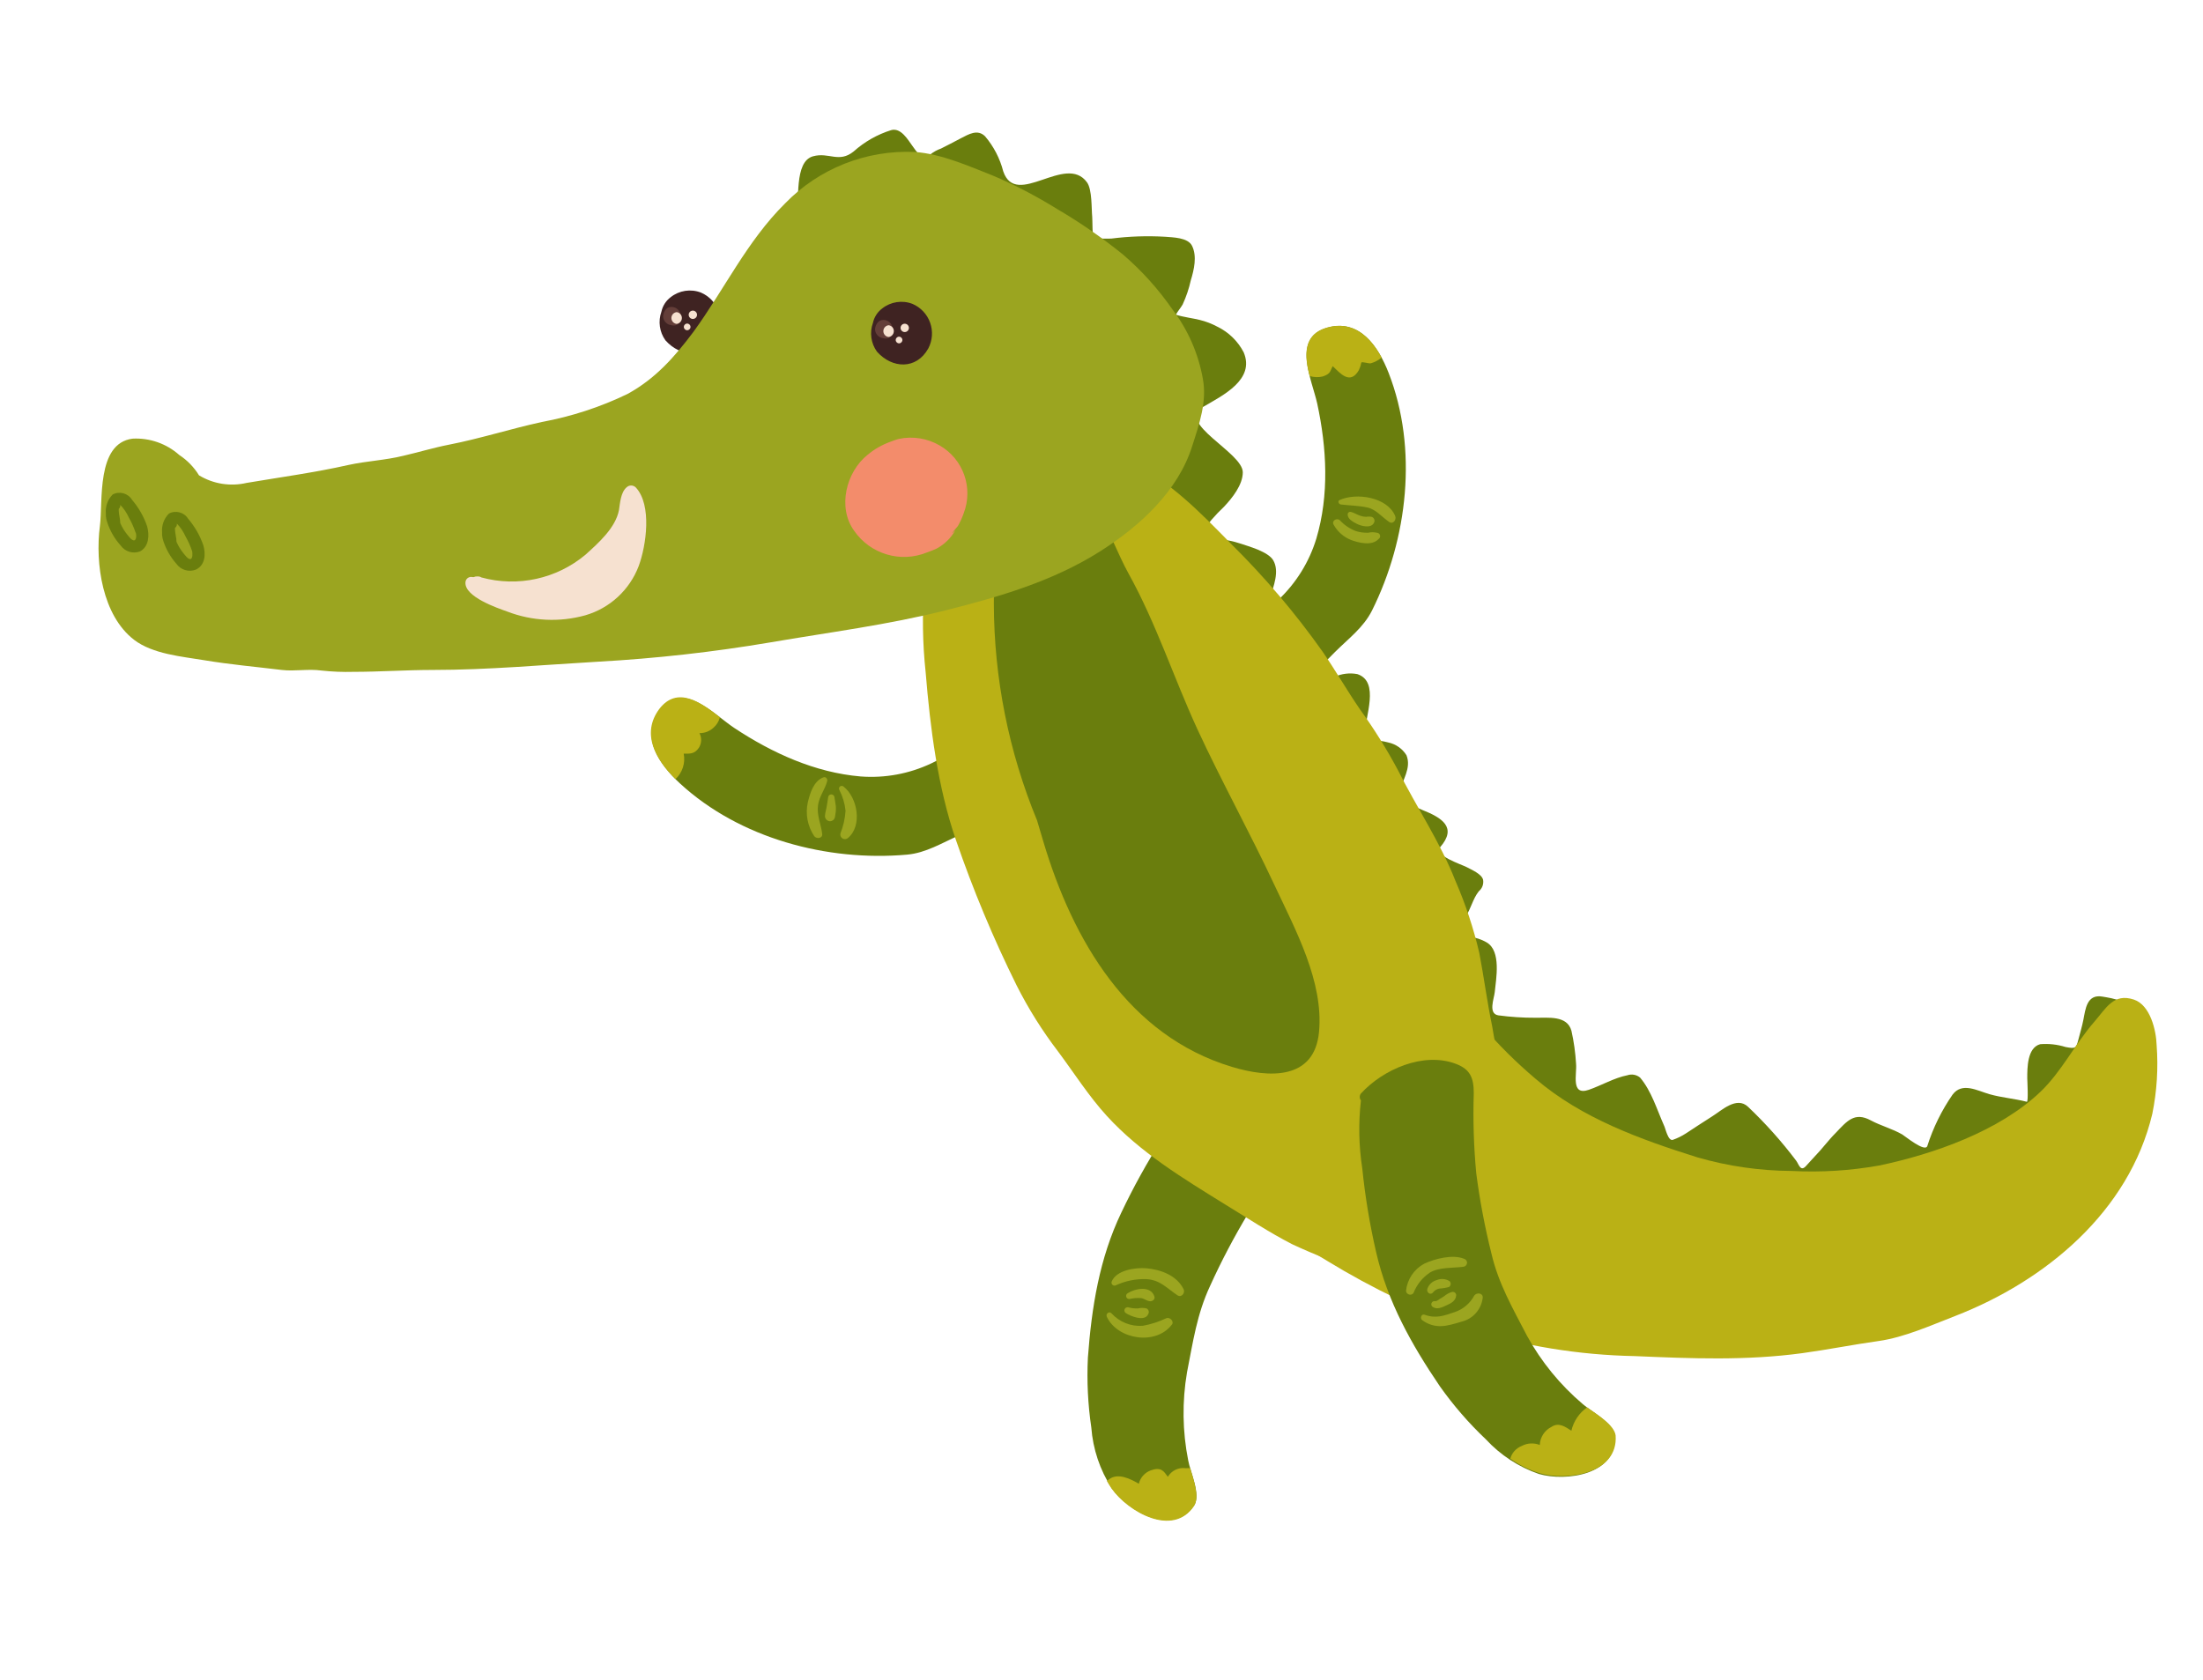
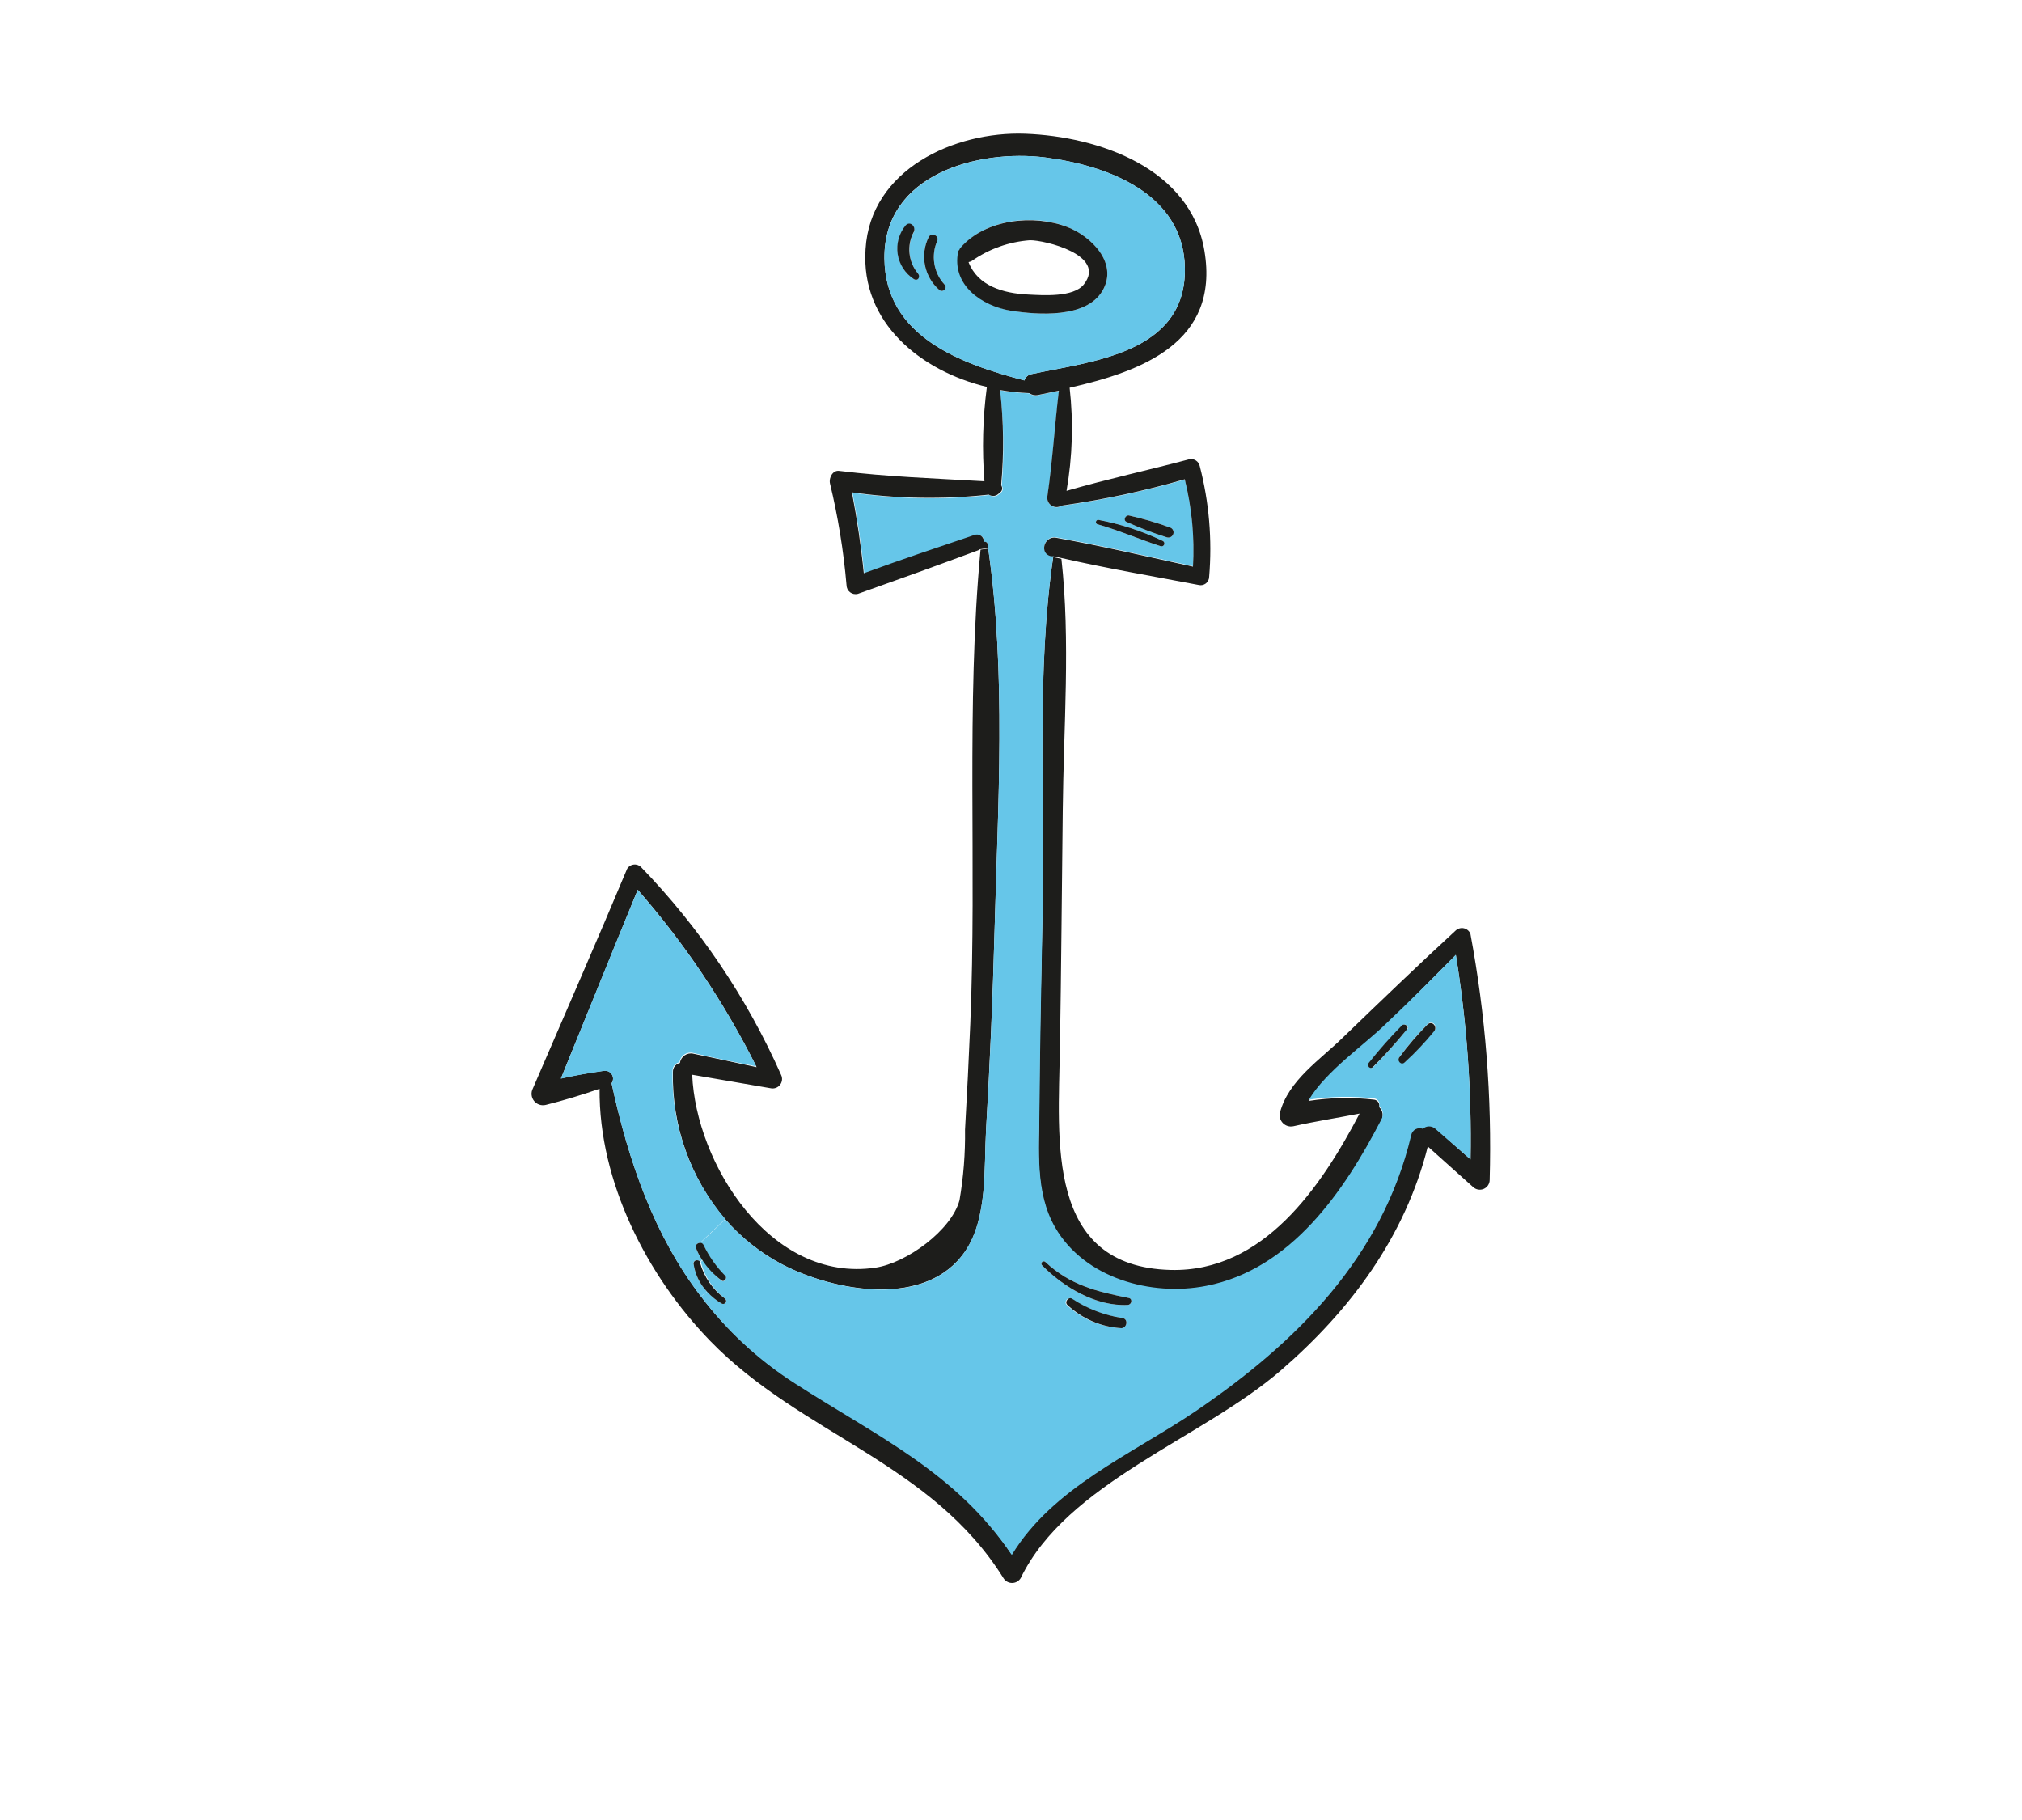
- <svg xmlns="http://www.w3.org/2000/svg" viewBox="0 0 290.71 221.68">
+ <svg xmlns="http://www.w3.org/2000/svg" viewBox="0 0 150 134.99">
  <defs>
    <style>
      .cls-1 {
-         fill: #3f2322;
+         fill: #1d1d1b;
      }

      .cls-2 {
-         fill: #643e39;
-       }
- 
-       .cls-3 {
-         fill: #f6e1d0;
-       }
- 
-       .cls-4 {
-         fill: #6a7e0d;
-       }
- 
-       .cls-5 {
-         fill: #bab115;
-       }
- 
-       .cls-6 {
-         fill: #9ba520;
-       }
- 
-       .cls-7 {
-         fill: #f38c6b;
+         fill: #66c6e9;
      }
    </style>
  </defs>
  <g id="Objects">
-     <g>
-       <path class="cls-1" d="M92.5,38.62a4.07,4.07,0,0,0-4,.61,3.24,3.24,0,0,0-1.22,1.91,4.11,4.11,0,0,0,.53,3.78c2,2.26,5.21,2.41,6.78-.42A4.25,4.25,0,0,0,92.5,38.62Z" />
-       <g>
-         <path class="cls-2" d="M89.86,41.58a.64.64,0,0,0-.06-.11,1.24,1.24,0,0,0-.68-.85,1.2,1.2,0,0,0-1,0l0,0a.81.81,0,0,0-.1.08.83.83,0,0,0-.12.09,1.57,1.57,0,0,0-.4.94,1.23,1.23,0,0,0,.84,1.14l.06,0a1.34,1.34,0,0,0,.29.08h0a1.21,1.21,0,0,0,.41,0l.18-.07.2-.1.07-.05A1,1,0,0,0,89.86,41.58Z" />
-         <path class="cls-3" d="M89.29,41.2a.78.78,0,0,0,0,1.55A.78.78,0,0,0,89.29,41.2Z" />
-         <path class="cls-3" d="M91.43,41a.55.55,0,0,0,0,1.1A.55.55,0,0,0,91.43,41Z" />
-         <path class="cls-3" d="M90.68,42.71a.44.44,0,0,0,0,.88A.44.44,0,0,0,90.68,42.71Z" />
-       </g>
-       <path class="cls-4" d="M277.45,131.55c-2.08-.37-2.25,1.66-2.53,3.08-.17.86-.43,1.71-.65,2.57-.3,1.18-.39,1.25-1.7,1a8.81,8.81,0,0,0-3.35-.37c-1.71.47-1.7,3.13-1.7,4.5,0,.21.17,3.16-.06,3.1-1.62-.42-3.3-.54-4.92-1s-3.61-1.64-4.88.06a25.54,25.54,0,0,0-3.33,6.78c-.3.87-2.93-1.3-3.3-1.52-1.31-.76-2.83-1.15-4.17-1.87-2.14-1.15-3.13.1-4.6,1.64-1,1-1.81,2.13-2.8,3.14-.4.41-.76.86-1.16,1.27-.71.76-.91-.23-1.28-.73a57.58,57.58,0,0,0-6.35-7.11c-1.51-1.43-3.48.49-4.75,1.28s-2.3,1.5-3.45,2.24a8.08,8.08,0,0,1-1.71.84c-.65.23-1-1.6-1.18-1.9-.93-2.09-1.65-4.54-3.15-6.31a1.75,1.75,0,0,0-1.68-.31c-1.71.33-3.44,1.35-5.09,1.92-2.42.83-1.55-2.08-1.68-3.43a27.48,27.48,0,0,0-.61-4.36c-.57-2.07-3.1-1.69-4.73-1.72a35.7,35.7,0,0,1-4.93-.32c-1.36-.23-.55-2.2-.46-3.07.17-1.73.88-5.41-1.06-6.55-1.46-.86-3-.86-4.62-1-2.13-.24-4.24-.66-6.36-.8-.87-.05-.84,1.25,0,1.34l.25,0c.18,5.8,4.5,11.32,7.87,15.75a38.48,38.48,0,0,0,14.37,11.84,43.5,43.5,0,0,0,8.78,3.26c1.32.29,2.64.09,4,.37,1.79.38,3.61.46,5.41.94,6.62,1.75,13.44,1.78,20.21,2.25,6.52.45,13.67.4,19.36-3.27a35.26,35.26,0,0,0,6.79-5.51c2.27-2.43,3.76-5.56,5.63-8.28,1.56-2.27,2.12-4.67,3-7.21C281.49,132.11,278.76,131.78,277.45,131.55Z" />
-       <path class="cls-4" d="M195.71,116.12c-.21-.78-1.52-1.31-2.14-1.65s-4.47-1.57-3.53-2.64c2.29-2.63.25-3.89-2.4-4.94a7.4,7.4,0,0,0-2.44-.72c-1.09,0-.66-.9-.5-1.62.36-1.64,1.58-3.15.9-4.86A3.74,3.74,0,0,0,183.19,98,9,9,0,0,0,181,97.7c-1.14,0-.88.21-.88-.88,0-2.19,2-6.84-1-7.84a5,5,0,0,0-3,.36c-1.46.76-1.75.29-1.4-1.32a19.86,19.86,0,0,1,1-3.78c1.34-3.07-1.46-3.38-4-3.27a17.07,17.07,0,0,1-3.57-.18c-1.42-.23-.89-.81-.55-1.91.45-1.48,1.27-3.45.42-4.92-.67-1.15-3.24-1.84-4.43-2.24-1.67-.56-3.51-.59-5.15-1.24a21.78,21.78,0,0,1,3.07-3.58C162.6,65.75,164,64,164,62.34c0-2.62-8.88-6.52-5.26-8.62,2.63-1.53,6.9-3.6,5.38-7.21a7.69,7.69,0,0,0-3.48-3.39,9.78,9.78,0,0,0-2.32-.89c-.77-.2-2.19-.38-3.15-.69.25-.46.59-.84.89-1.34a15.72,15.72,0,0,0,1.08-3.2c.43-1.41.84-3.16.17-4.54-.55-1.13-2.56-1.12-3.57-1.21a38.62,38.62,0,0,0-7.08.24,19.1,19.1,0,0,1-2.32-.06c-.21,0-.17-2.48-.21-2.8-.11-1.12,0-3.59-.68-4.55-2.82-3.91-9.35,3.51-11.06-1.46A11.61,11.61,0,0,0,130,18c-1-1-2.17-.28-3.2.25s-1.74.93-2.63,1.36a4.8,4.8,0,0,0-1.37.75c-1.25.8-1.84-.35-2.41-1.12s-1.49-2.41-2.77-2.07A13.42,13.42,0,0,0,112.64,20c-1.95,1.56-3.26.05-5.35.63-2.56.7-1.73,6-2.21,8a.66.66,0,0,0,.82.78c1.87,1.08,4,.58,6.06.33a40.71,40.71,0,0,1,4.83.11c2,0,3.91,0,5.86.1,7.63.41,13.67,6.85,18.11,12.56a36.39,36.39,0,0,1,5.73,9.74c1.38,3.65,1.63,7.49,2,11.34a20.9,20.9,0,0,0,2.62,8c1.58,3.06,3,6.2,4.56,9.27,3.26,6.29,8.39,11.73,13.65,16.44s9.89,10.61,15.07,15.67c2.39,2.33,4.91,4.44,6.3,7.56.61,1.37,1.81,1.76,2.71.45.71-1,.94-2.33,1.75-3.34A1.61,1.61,0,0,0,195.71,116.12Z" />
-       <path class="cls-5" d="M284.59,137.94c-.06-1.93-.83-5.27-3-6-2.69-.89-3.66,1.14-5.23,2.94-2.55,2.92-4.31,6.59-7.15,9.28-5.43,5.15-14,8.16-21.21,9.68a50.65,50.65,0,0,1-11.6.72A45.67,45.67,0,0,1,224,152.77c-7.52-2.37-15.28-5.16-21.34-10.35a62.21,62.21,0,0,1-7.16-7.12c-2.54-3-4.25-6.87-6.23-10.27a26.2,26.2,0,0,1-3.43-9.26c-.08-.7-1.16-.73-1.12,0v.05a.79.79,0,0,0-.44-.13H184a.83.83,0,0,0-.32.06,17.55,17.55,0,0,0-3.84.94,37.61,37.61,0,0,1-4.29,1.67,15.06,15.06,0,0,0-3.94,2c-1.71,1-3.41,2-5.08,3.08-4.86,3.12-10.08,7.32-11.86,13-1.85,5.92,1.22,13,4.68,17.65,3.89,5.27,10.26,9,15.8,12.35a102.28,102.28,0,0,0,18.79,9A77.58,77.58,0,0,0,215.74,179c7.47.32,14.65.62,22.1-.39,3.37-.46,6.7-1.13,10.06-1.6s6.92-2.07,10.12-3.31c11.94-4.64,22.93-13.78,26-26.67A33.11,33.11,0,0,0,284.59,137.94Z" />
-       <path class="cls-4" d="M171.61,147.2c-2.34-4-8-5.44-12.27-4.75a.74.74,0,0,0-.55.72s0,0,0,0a33.74,33.74,0,0,0-5.42,7.13,89,89,0,0,0-5.4,9.76c-2.9,6.06-3.92,12.52-4.41,19.14a47.16,47.16,0,0,0,.45,9.22,17.13,17.13,0,0,0,2.68,8c2.17,3.06,8.08,6.49,10.89,2.28.93-1.39-.54-4.5-.78-5.92a32,32,0,0,1-.16-11.64c.79-4,1.3-7.68,3.06-11.44a93.17,93.17,0,0,1,5-9.51,84.31,84.31,0,0,1,6.31-8.51C172.27,150.14,172.63,148.93,171.61,147.2Z" />
-       <path class="cls-4" d="M183.26,49.26c-1.39-3.58-3.89-7.23-8.14-6-4.7,1.34-2,6.84-1.3,10,1.27,5.88,1.6,12.08-.12,17.85a18.54,18.54,0,0,1-5,8.06c-2,2-5.25,4.17-8.15,4.38a.58.58,0,0,0,0,1.16h0a.85.85,0,0,0,.16.22l.25.25a.71.71,0,0,0,.51.22c1.64,1.07,2.53,3,4.17,4.14s4,.74,5.65.24c2-.61,3.45-2.29,4.87-3.71,1.75-1.75,3.77-3.23,4.9-5.5C185.77,71.1,187.13,59.24,183.26,49.26Z" />
-       <path class="cls-4" d="M131.27,96.28a.71.71,0,0,0,0-.55l-.14-.32a.85.85,0,0,0-.15-.23l0,0a.58.58,0,0,0-1.08-.42c-1.25,2.62-4.47,4.84-7,6a18.52,18.52,0,0,1-9.33,1.73c-6-.51-11.65-3.08-16.67-6.4-2.71-1.8-6.83-6.34-9.79-2.45-2.68,3.52-.19,7.18,2.63,9.78,7.88,7.25,19.42,10.32,29.94,9.39,2.52-.22,4.63-1.56,6.9-2.55,1.84-.8,3.93-1.54,5.23-3.18,1.06-1.33,2.25-3.56,1.84-5.35S131.66,98.19,131.27,96.28Z" />
-       <path class="cls-5" d="M201.78,153.52c-.45-3.13-1.74-6-2.79-9a68.8,68.8,0,0,1-2.07-9c-.67-3.23-1.09-6.49-1.71-9.74a55.27,55.27,0,0,0-3.15-9.51c-2-5.11-5.16-9.76-7.61-14.66a70.11,70.11,0,0,0-5-8c-1.7-2.48-3.2-5.09-4.9-7.57a106.42,106.42,0,0,0-12.15-14.31c-4-4.08-8.24-8.47-13.54-10.88s-11.09-1.61-16.47-.54c-2.34.47-4.48,2.23-6.11,3.87A15.2,15.2,0,0,0,124,67a.74.74,0,0,0-.58.69,7.36,7.36,0,0,1-.14.94c0,.1,0,.21-.07.32a20.19,20.19,0,0,0-.63,3c-.13,1.74-.41,3.48-.6,5.22a62.63,62.63,0,0,0,.17,11.57c.6,7.34,1.59,15.17,4,22.15a161,161,0,0,0,8,19.17,55.57,55.57,0,0,0,5.48,8.74c2.1,2.82,4.06,5.91,6.43,8.5,4.42,4.84,10.06,8.24,15.56,11.65,3,1.83,5.8,3.69,8.91,5.29a75.18,75.18,0,0,0,9,3.51,27.58,27.58,0,0,0,7.21,1.25c3.18.23,6.17.21,9.07-1.19C200.33,165.58,202.45,158.11,201.78,153.52Z" />
-       <path class="cls-4" d="M168.22,116.91c-3.27-7-7-13.71-10.24-20.72-3.13-6.82-5.42-13.94-9.07-20.51-2.82-5.07-4.93-14.22-12.76-12.49-2.56.57-4.27,3.23-4.48,5.81-.29,3.55-.52,7.1-.52,10.68a75.41,75.41,0,0,0,5.7,28.61q.42,1.42.85,2.86c3.89,13,11.2,25.56,24.89,29.68,4.85,1.46,10.87,1.78,11.47-4.62C174.68,129.57,170.95,122.73,168.22,116.91Z" />
-       <path class="cls-6" d="M158.73,50a21.23,21.23,0,0,0-4-9.14,38.43,38.43,0,0,0-6.51-7.24,70.78,70.78,0,0,0-8.77-6.06,62.08,62.08,0,0,0-8.4-4.37c-3.21-1.27-6.85-2.89-10.33-3.13a22.43,22.43,0,0,0-17.12,6.79c-5.05,5-8,11.35-12.13,17C89,47.14,86.47,50,82.81,52A44.59,44.59,0,0,1,71.5,55.7c-4.12.9-8.12,2.19-12.27,3-2,.39-4,1-6,1.46-2.38.59-4.84.69-7.23,1.21-4.43,1-9,1.62-13.45,2.37a8.43,8.43,0,0,1-6.29-1,8.56,8.56,0,0,0-2.6-2.68,8.58,8.58,0,0,0-6.17-2.16c-4.81.62-3.89,8.3-4.31,11.55-.64,4.94.34,11.8,4.51,15,2.45,1.89,6.34,2.21,9.28,2.7,3.41.57,6.77.86,10.19,1.28,1.74.21,3.49-.17,5.26.08a30.69,30.69,0,0,0,4.21.17c3.5,0,7-.25,10.48-.25,7.3,0,14.54-.67,21.82-1.09a203.62,203.62,0,0,0,22.74-2.55c7.73-1.33,15.46-2.3,23.08-4.22,7.12-1.79,14.19-3.84,20.43-7.8,5.19-3.29,10.3-7.93,12.16-13.94C158.27,55.95,159.29,53,158.73,50Z" />
-       <path class="cls-4" d="M26.84,72a10.78,10.78,0,0,0-2-3.51,1.93,1.93,0,0,0-2.55-.7,3.14,3.14,0,0,0-.9,2.5v0c0,.12,0,.24,0,.36v0a3.47,3.47,0,0,0,.19.84,8.56,8.56,0,0,0,1.69,2.92,2.18,2.18,0,0,0,2.57.78C27.1,74.6,27.16,73.12,26.84,72ZM25.11,73.8c-.34,0-.69-.53-.88-.74a6.84,6.84,0,0,1-.94-1.54c0-.54-.19-1.13-.2-1.63,0,0,0-.1,0-.16s0-.06.05-.09a.6.6,0,0,0,.2-.53,5.86,5.86,0,0,1,1.14,1.69,11.06,11.06,0,0,1,.87,1.94C25.39,72.84,25.49,73.77,25.11,73.8Z" />
-       <path class="cls-4" d="M19.42,69.48a10.77,10.77,0,0,0-2-3.51,1.93,1.93,0,0,0-2.55-.7,3.14,3.14,0,0,0-.9,2.5v0c0,.12,0,.24,0,.36v0a3.43,3.43,0,0,0,.19.84A8.53,8.53,0,0,0,15.92,72a2.18,2.18,0,0,0,2.57.78C19.67,72.12,19.73,70.64,19.42,69.48Zm-1.73,1.85c-.34,0-.69-.53-.88-.74a6.87,6.87,0,0,1-.94-1.54c0-.54-.19-1.13-.2-1.63,0,0,0-.1,0-.16s0-.06,0-.09a.6.6,0,0,0,.2-.53,5.82,5.82,0,0,1,1.14,1.69,11,11,0,0,1,.87,1.94C18,70.37,18.07,71.3,17.69,71.33Z" />
-       <path class="cls-3" d="M83.89,64.33a.87.87,0,0,0-1.21,0c-.78.67-.86,2.11-1,3-.45,2.35-2.72,4.35-4.42,5.89a15.16,15.16,0,0,1-13.73,3,.73.73,0,0,0-.38-.13h-.25a.71.71,0,0,0-.36.08l-.19,0a.75.75,0,0,0-.93.71c-.12,1.91,4.25,3.39,5.51,3.84a16.43,16.43,0,0,0,10.3.5,10.73,10.73,0,0,0,7.06-6.52C85.27,72.05,86.07,66.65,83.89,64.33Z" />
-       <path class="cls-1" d="M120.41,40.11a4.07,4.07,0,0,0-4,.61,3.24,3.24,0,0,0-1.22,1.91,4.1,4.1,0,0,0,.53,3.78c2,2.26,5.21,2.41,6.78-.42A4.25,4.25,0,0,0,120.41,40.11Z" />
-       <g>
-         <path class="cls-2" d="M117.83,43.3a.64.64,0,0,0-.06-.11,1.24,1.24,0,0,0-.68-.85,1.2,1.2,0,0,0-1,0l0,0a.81.81,0,0,0-.1.08.84.84,0,0,0-.12.09,1.57,1.57,0,0,0-.4.94,1.23,1.23,0,0,0,.84,1.14l.06,0a1.34,1.34,0,0,0,.29.08h0a1.21,1.21,0,0,0,.41,0l.18-.07.2-.1.07-.05A1,1,0,0,0,117.83,43.3Z" />
-         <path class="cls-3" d="M117.26,42.93a.78.78,0,0,0,0,1.55A.78.78,0,0,0,117.26,42.93Z" />
-         <path class="cls-3" d="M119.39,42.73a.55.55,0,0,0,0,1.1A.55.55,0,0,0,119.39,42.73Z" />
-         <path class="cls-3" d="M118.64,44.44a.44.44,0,0,0,0,.88A.44.44,0,0,0,118.64,44.44Z" />
-       </g>
-       <path class="cls-4" d="M208.86,185.33a32,32,0,0,1-7.35-9c-1.88-3.64-3.75-6.82-4.7-10.87a93.27,93.27,0,0,1-2-10.57,84.39,84.39,0,0,1-.33-10.59c0-2-.45-3.14-2.32-3.86-4.29-1.66-9.67.72-12.57,3.9a.74.74,0,0,0,0,.91l0,0a33.67,33.67,0,0,0,.18,9,89.21,89.21,0,0,0,1.82,11c1.49,6.55,4.69,12.25,8.42,17.74a47.11,47.11,0,0,0,6.07,7,17.13,17.13,0,0,0,7,4.57c3.6,1.05,10.37.07,10-5C213,187.83,209.94,186.3,208.86,185.33Z" />
-       <path class="cls-5" d="M157.06,193.8a3.91,3.91,0,0,0-.58,0,2.35,2.35,0,0,0-2.37,1.13c-.55-.75-.87-1.33-2.25-.85a2.51,2.51,0,0,0-1.58,1.77c-1.17-.69-2.69-1.4-3.81-.67a3.26,3.26,0,0,0-.4.31c.19.33.39.66.62,1,2.17,3.06,8.08,6.49,10.89,2.28C158.31,197.58,157.52,195.37,157.06,193.8Z" />
-       <path class="cls-5" d="M175.11,43.24c-3.17.9-3,3.69-2.29,6.39a3.23,3.23,0,0,0,1.74.06c1.09-.37.95-.73,1.31-1.36,1,.95,2.28,2.52,3.44.54a4.07,4.07,0,0,0,.33-1c.05-.19,1,.16,1.27.08a3.77,3.77,0,0,0,1.41-.76C180.84,44.46,178.55,42.26,175.11,43.24Z" />
-       <path class="cls-5" d="M89.14,102.84a3.63,3.63,0,0,0,1.08-3.36c.74,0,1.42.09,2-.77a1.93,1.93,0,0,0,.08-1.94,2.67,2.67,0,0,0,1.86-.72A2.73,2.73,0,0,0,95,94.68c-2.53-2-5.62-4.19-8-1.1C84.55,96.88,86.56,100.29,89.14,102.84Z" />
-       <path class="cls-5" d="M209.43,185.77a5.23,5.23,0,0,0-2.07,3.08c-.8-.52-1.66-1.15-2.62-.51a2.8,2.8,0,0,0-1.55,2.39,2.83,2.83,0,0,0-2.38.13,2.5,2.5,0,0,0-1.51,1.68,13.42,13.42,0,0,0,3.9,1.92c3.6,1.05,10.37.07,10-5C213,188.06,210.75,186.73,209.43,185.77Z" />
-       <path class="cls-7" d="M124,58.8a7.57,7.57,0,0,0-5.37-.87c-.48.09-2.7,1-1.15.39a9.81,9.81,0,0,0-3,1.72c-2.81,2.25-4,6.91-1.78,10a8,8,0,0,0,9.62,2.88c.41-.14.83-.31,1.26-.5A6.13,6.13,0,0,0,126.06,70q-1,1,.34-.56a10,10,0,0,0,.77-1.69A7.3,7.3,0,0,0,124,58.8Z" />
-       <path class="cls-6" d="M181.7,70.32a2.58,2.58,0,0,0-1.17,0,5,5,0,0,1-1.58-.21,5.51,5.51,0,0,1-2.15-1.45c-.42-.35-1.13.1-.8.62a4.57,4.57,0,0,0,2.29,2c1,.37,2.76.81,3.61-.12A.45.45,0,0,0,181.7,70.32Z" />
-       <path class="cls-6" d="M181,68.22a1.87,1.87,0,0,0-.72,0,2.54,2.54,0,0,1-.77-.14c-.43-.13-.82-.42-1.25-.51a.34.34,0,0,0-.41.23c-.1.69.69,1.08,1.21,1.35s1.88.66,2.26-.16A.54.54,0,0,0,181,68.22Z" />
-       <path class="cls-6" d="M184.11,68.1C183.05,65.6,179,65,176.78,66c-.32.15-.11.56.16.59,1.16.14,2.37.15,3.51.4s1.89,1.25,2.86,1.9C183.85,69.27,184.31,68.58,184.11,68.1Z" />
-       <path class="cls-6" d="M107.95,106.27c.17-1.19.93-2.07,1.21-3.18.07-.27-.19-.6-.49-.49-1.3.49-1.77,2.07-2.07,3.3a5.79,5.79,0,0,0,.84,4.46c.29.4,1.13.34,1.06-.29C108.34,108.78,107.76,107.6,107.95,106.27Z" />
-       <path class="cls-6" d="M110.29,106.36c-.05-.41-.13-.81-.19-1.21a.42.42,0,0,0-.8,0c-.05.41-.14.81-.19,1.21s-.23.89-.25,1.36a.67.67,0,0,0,.33.58.61.61,0,0,0,.68,0c.33-.18.33-.57.38-.89A3.92,3.92,0,0,0,110.29,106.36Z" />
-       <path class="cls-6" d="M111.31,103.82a.36.36,0,0,0-.56.43,7.7,7.7,0,0,1,.83,2.77,9.8,9.8,0,0,1-.68,3,.61.61,0,0,0,1,.59C113.83,109,113.18,105.28,111.31,103.82Z" />
-       <path class="cls-6" d="M193.19,166.15c-1.5-.61-3.86,0-5.26.66a4.62,4.62,0,0,0-2.39,3.57c0,.48.73.74,1,.26a5.72,5.72,0,0,1,2.13-2.65c1.2-.75,3.08-.6,4.43-.78A.54.54,0,0,0,193.19,166.15Z" />
-       <path class="cls-6" d="M191.29,169.11a1.84,1.84,0,0,0-1.71-.14,1.8,1.8,0,0,0-1.21,1.11c-.19.44.33.95.71.54a1.44,1.44,0,0,1,.82-.53,5.91,5.91,0,0,0,1.3-.21A.49.49,0,0,0,191.29,169.11Z" />
-       <path class="cls-6" d="M191.58,170.54a2.74,2.74,0,0,0-1,.55c-.17.12-.35.22-.54.33s-.44.36-.66.33a.42.42,0,0,0-.32.76c.63.39,1.23.05,1.84-.22s1.21-.59,1.26-1.32A.45.45,0,0,0,191.58,170.54Z" />
-       <path class="cls-6" d="M194.55,171a4.58,4.58,0,0,1-2.55,2.18c-1.44.48-2.49.91-4,.36-.45-.16-.66.49-.31.73,1.76,1.22,3.21.78,5.16.19a3.68,3.68,0,0,0,2.81-3.15C195.73,170.65,194.87,170.57,194.55,171Z" />
-       <path class="cls-6" d="M156.19,170.17c-.9-1.82-3-2.59-4.89-2.76-1.46-.13-4,.23-4.61,1.77a.4.4,0,0,0,.5.5,8.9,8.9,0,0,1,4.12-.84c1.82.12,2.68,1.22,4.08,2.14C155.91,171.32,156.43,170.66,156.19,170.17Z" />
-       <path class="cls-6" d="M152.32,171.08c-.52-1.42-2.54-1-3.51-.38a.41.41,0,0,0,.32.75,4.75,4.75,0,0,1,1.35-.11c.43,0,.77.34,1.19.41S152.48,171.51,152.32,171.08Z" />
-       <path class="cls-6" d="M151.31,172.71a2.46,2.46,0,0,0-1.17,0,4.41,4.41,0,0,1-1.26-.15.42.42,0,0,0-.32.76c.63.42,2.5,1.17,2.95.16A.54.54,0,0,0,151.31,172.71Z" />
-       <path class="cls-6" d="M153.91,174A12.34,12.34,0,0,1,150.8,175a5.06,5.06,0,0,1-4.13-1.65c-.33-.33-.79.08-.61.47,1.42,3,6.44,3.81,8.56,1.05C155,174.48,154.4,173.8,153.91,174Z" />
-     </g>
+     <path class="cls-1" d="M109.08,69.26a86.1,86.1,0,0,1,1.43,18.27.73.73,0,0,1-1.24.51l-3.35-3c-1.68,6.69-5.73,12.14-10.91,16.62-5.86,5.06-15.87,8.33-19.29,15.4a.75.75,0,0,1-1.28,0c-5.37-8.6-15-10.64-21.75-17.59C48,94.64,44.42,87.66,44.48,80.76c-1.32.46-2.65.86-4,1.2a.85.85,0,0,1-.95-1.22c2.34-5.44,4.72-10.86,7-16.31a.66.66,0,0,1,1-.14A53.19,53.19,0,0,1,57.94,79.72a.7.7,0,0,1-.78,1l-5.81-1c.27,6.56,5.79,15.46,13.59,14.31,2.34-.35,5.64-2.78,6.24-5a28.61,28.61,0,0,0,.41-5.23c.15-2.62.28-5.25.39-7.87.49-11.65-.33-23.57.76-35.16l.57-.08c1.34,9.26.72,19,.47,28.35q-.2,7.38-.63,14.76c-.16,2.82.13,6.54-1.54,9-2.88,4.25-9.69,3-13.56,1a14.71,14.71,0,0,1-4.25-3.36,16.35,16.35,0,0,1-3.88-10.93.65.65,0,0,1,.52-.66.82.82,0,0,1,1-.69c1.56.33,3.12.65,4.69,1A62,62,0,0,0,47.31,66c-1.92,4.67-3.8,9.36-5.7,14,1-.23,2.09-.42,3.16-.57a.59.59,0,0,1,.6.92c1.28,5.92,3.19,11.31,6.62,15.8a26.78,26.78,0,0,0,6.92,6.38c6.23,4,12,6.6,16.12,12.74,3-5,8.89-7.45,13.63-10.66,7.5-5.07,13.89-11.42,16-20.48a.64.64,0,0,1,.86-.47.7.7,0,0,1,.93,0L109.09,86A85.11,85.11,0,0,0,108,70.83c-1.72,1.75-3.45,3.49-5.2,5.2-1.55,1.53-4.43,3.49-5.71,5.63a18,18,0,0,1,4.86-.09.44.44,0,0,1,.36.55.82.82,0,0,1,.16,1c-2.74,5.31-6.68,11.13-13,12.35-4.07.8-9-.56-11.2-4.33-1.52-2.63-1.2-5.84-1.17-8.74,0-5,.15-9.92.24-14.88.16-8.59-.46-17.69.79-26.2l.61.13c.68,6.09.16,12.53.1,18.63-.07,5.89-.11,11.78-.21,17.67-.11,6.8-1.1,16.22,8.23,16.45,6.87.16,11.14-6.15,14-11.6-1.63.32-3.28.57-4.91.94a.84.84,0,0,1-1-1c.62-2.4,3-3.94,4.67-5.58,2.77-2.67,5.54-5.34,8.37-7.94A.68.68,0,0,1,109.08,69.26Z" />
+     <path class="cls-2" d="M108,70.83A85.11,85.11,0,0,1,109.09,86l-2.61-2.27a.7.7,0,0,0-.93,0,.64.64,0,0,0-.86.47c-2.14,9.06-8.53,15.41-16,20.48-4.74,3.21-10.58,5.64-13.63,10.66-4.16-6.14-9.89-8.73-16.12-12.74A26.78,26.78,0,0,1,52,96.16l.46-.35a4.52,4.52,0,0,0,1.1.89.22.22,0,0,0,.22-.38A5,5,0,0,1,52,93.66a.59.59,0,0,0,0-.08l.17-.11A5.85,5.85,0,0,0,53.53,95c.2.15.44-.18.27-.35a8.32,8.32,0,0,1-1.61-2.29.26.26,0,0,0-.25-.15l1.86-1.77a14.71,14.71,0,0,0,4.25,3.36c3.87,2,10.68,3.29,13.56-1,1.67-2.48,1.38-6.2,1.54-9q.44-7.38.63-14.76c.25-9.32.87-19.09-.47-28.35,0-.09,0-.19,0-.28a.21.21,0,0,0-.28-.18.52.52,0,0,0-.7-.52c-2.75.93-5.48,1.88-8.21,2.84-.2-2-.5-4-.88-6a40.57,40.57,0,0,0,10.15.17.59.59,0,0,0,.78-.12.38.38,0,0,0,.14-.57,34.93,34.93,0,0,0-.13-7.08,15.84,15.84,0,0,0,2.16.23.83.83,0,0,0,.65.14L78.56,29c-.31,2.61-.47,5.22-.85,7.83a.69.69,0,0,0,1.06.69,64.78,64.78,0,0,0,9.13-1.95A21.75,21.75,0,0,1,88.51,42c-3.38-.74-6.75-1.53-10.15-2.14-.89-.16-1.28,1.17-.38,1.37l.16,0c-1.25,8.51-.63,17.61-.79,26.2-.09,5-.2,9.92-.24,14.88,0,2.9-.35,6.11,1.17,8.74,2.18,3.77,7.13,5.13,11.2,4.33,6.29-1.22,10.23-7,13-12.35a.82.82,0,0,0-.16-1,.44.44,0,0,0-.36-.55,18,18,0,0,0-4.86.09c1.28-2.14,4.16-4.1,5.71-5.63C104.53,74.32,106.26,72.58,108,70.83Zm-1.59,5.62c.27-.34-.16-.82-.5-.49a21.57,21.57,0,0,0-2.07,2.41c-.22.27.13.65.39.39A21.66,21.66,0,0,0,106.39,76.45Zm-2-.11c.16-.22-.19-.46-.38-.28a32.57,32.57,0,0,0-2.46,2.78c-.18.21.11.52.31.31A35.45,35.45,0,0,0,104.37,76.34ZM86.57,39.86a.38.38,0,0,0,.21-.74,24.94,24.94,0,0,0-3-.88c-.27-.07-.48.35-.2.47A25.67,25.67,0,0,0,86.57,39.86Zm-.48.65a.21.21,0,0,0,.16-.39,19.46,19.46,0,0,0-4.77-1.56.17.17,0,0,0-.09.32C83,39.33,84.51,40,86.09,40.51ZM83.68,96.79c.27,0,.36-.45.06-.51-2.38-.48-4.34-.94-6.19-2.67a.17.17,0,0,0-.24.25C78.89,95.47,81.33,96.93,83.68,96.79Zm-.49,1.73c.41,0,.53-.66.1-.75a9.3,9.3,0,0,1-3.8-1.43c-.27-.19-.6.24-.35.46A6.4,6.4,0,0,0,83.19,98.52Z" />
+     <path class="cls-1" d="M105.89,76c.34-.33.77.15.5.49a21.66,21.66,0,0,1-2.18,2.31c-.26.26-.61-.12-.39-.39A21.57,21.57,0,0,1,105.89,76Z" />
+     <path class="cls-1" d="M104,76.06c.19-.18.54.06.38.28a35.45,35.45,0,0,1-2.53,2.81c-.2.21-.49-.1-.31-.31A32.57,32.57,0,0,1,104,76.06Z" />
+     <path class="cls-1" d="M89,34.56a24.52,24.52,0,0,1,.7,8.23.63.63,0,0,1-.78.6c-3.39-.65-6.81-1.23-10.18-2l-.61-.13-.16,0c-.9-.2-.51-1.53.38-1.37,3.4.61,6.77,1.4,10.15,2.14a21.75,21.75,0,0,0-.61-6.48,64.78,64.78,0,0,1-9.13,1.95.69.69,0,0,1-1.06-.69c.38-2.61.54-5.22.85-7.83L77,29.3a.83.83,0,0,1-.65-.14,15.84,15.84,0,0,1-2.16-.23A34.93,34.93,0,0,1,74.27,36a.38.38,0,0,1-.14.57.59.59,0,0,1-.78.12,40.57,40.57,0,0,1-10.15-.17c.38,2,.68,4,.88,6,2.73-1,5.46-1.91,8.21-2.84a.52.52,0,0,1,.7.52.21.21,0,0,1,.28.18c0,.09,0,.19,0,.28l-.57.08a.47.47,0,0,1-.14.08q-4.45,1.65-8.92,3.23a.67.67,0,0,1-.84-.64,50.9,50.9,0,0,0-1.23-7.56c-.09-.41.21-1,.7-.92,3.58.44,7.17.56,10.76.77a33.35,33.35,0,0,1,.18-7c-4.88-1.17-9.37-4.75-9-10.21.35-5.92,6.59-8.76,11.84-8.57,5.46.2,12.28,2.55,13.3,8.69,1.14,6.81-4.67,8.94-10,10.15a26.88,26.88,0,0,1-.23,7.65c3-.87,6.09-1.54,9.13-2.35A.66.66,0,0,1,89,34.56ZM76.52,27.75C81,26.8,88,26.21,87.9,19.88c-.1-5.58-5.82-7.62-10.36-8.2-5-.63-12,1.25-11.93,7.5C65.67,25,71.33,27,76,28.22A.68.68,0,0,1,76.52,27.75Z" />
+     <path class="cls-2" d="M87.9,19.88C88,26.21,81,26.8,76.52,27.75a.68.68,0,0,0-.53.47C71.33,27,65.67,25,65.61,19.18c-.06-6.25,7-8.13,11.93-7.5C82.08,12.26,87.8,14.3,87.9,19.88Zm-6.12,1.7c1.21-2-.82-4.05-2.6-4.74-2.49-1-6.06-.6-7.88,1.52a.58.58,0,0,0-.11.18.2.2,0,0,0-.08.12c-.5,2.47,1.72,4,3.92,4.39C77,23.36,80.57,23.62,81.78,21.58ZM69.67,21.5c.27.24.65-.13.4-.39a3,3,0,0,1-.53-3.27c.13-.37-.45-.61-.64-.27A3.28,3.28,0,0,0,69.67,21.5Zm-1.87-.79c.26.17.49-.19.31-.41a2.77,2.77,0,0,1-.31-3.09c.16-.37-.28-.81-.61-.47A2.7,2.7,0,0,0,67.8,20.71Z" />
+     <path class="cls-1" d="M86.78,39.12a.38.38,0,0,1-.21.74,25.67,25.67,0,0,1-3-1.15c-.28-.12-.07-.54.2-.47A24.94,24.94,0,0,1,86.78,39.12Z" />
+     <path class="cls-1" d="M86.25,40.12a.21.21,0,0,1-.16.39c-1.58-.51-3.1-1.18-4.7-1.63a.17.17,0,0,1,.09-.32A19.46,19.46,0,0,1,86.25,40.12Z" />
+     <path class="cls-1" d="M83.74,96.28c.3.06.21.49-.06.51-2.35.14-4.79-1.32-6.37-2.93a.17.17,0,0,1,.24-.25C79.4,95.34,81.36,95.8,83.74,96.28Z" />
+     <path class="cls-1" d="M83.29,97.77c.43.09.31.74-.1.75a6.4,6.4,0,0,1-4-1.72c-.25-.22.08-.65.35-.46A9.3,9.3,0,0,0,83.29,97.77Z" />
+     <path class="cls-1" d="M79.18,16.84c1.78.69,3.81,2.7,2.6,4.74S77,23.36,75,23.05c-2.2-.36-4.42-1.92-3.92-4.39a.2.2,0,0,1,.08-.12.58.58,0,0,1,.11-.18C73.12,16.24,76.69,15.88,79.18,16.84Zm1.23,4.25c1.71-2.18-2.93-3.28-4-3.27a8.6,8.6,0,0,0-4.31,1.53.69.69,0,0,1-.25.09c.68,1.77,2.56,2.32,4.44,2.41C77.33,21.9,79.64,22.08,80.41,21.09Z" />
+     <path class="cls-1" d="M70.07,21.11c.25.26-.13.63-.4.39a3.28,3.28,0,0,1-.77-3.93c.19-.34.77-.1.64.27A3,3,0,0,0,70.07,21.11Z" />
+     <path class="cls-1" d="M68.11,20.3c.18.22,0,.58-.31.41a2.7,2.7,0,0,1-.61-4c.33-.34.77.1.61.47A2.77,2.77,0,0,0,68.11,20.3Z" />
+     <path class="cls-2" d="M56.1,79.1c-1.57-.31-3.13-.63-4.69-1a.82.82,0,0,0-1,.69.65.65,0,0,0-.52.66A16.35,16.35,0,0,0,53.8,90.42l-1.86,1.77c-.19,0-.4.17-.31.38a4.28,4.28,0,0,0,.47.9l-.17.11c-.15-.17-.52-.12-.48.15a3.77,3.77,0,0,0,1,2.08l-.46.35c-3.43-4.49-5.34-9.88-6.62-15.8a.59.59,0,0,0-.6-.92c-1.07.15-2.12.34-3.16.57,1.9-4.68,3.78-9.37,5.7-14A62,62,0,0,1,56.1,79.1Z" />
+     <path class="cls-1" d="M53.77,96.32a.22.22,0,0,1-.22.38,4.52,4.52,0,0,1-1.1-.89,3.77,3.77,0,0,1-1-2.08c0-.27.33-.32.48-.15a.59.59,0,0,1,0,.08A5,5,0,0,0,53.77,96.32Z" />
+     <path class="cls-1" d="M53.8,94.63c.17.17-.07.5-.27.35a5.85,5.85,0,0,1-1.43-1.51,4.28,4.28,0,0,1-.47-.9c-.09-.21.12-.38.31-.38a.26.26,0,0,1,.25.15A8.32,8.32,0,0,0,53.8,94.63Z" />
  </g>
</svg>
